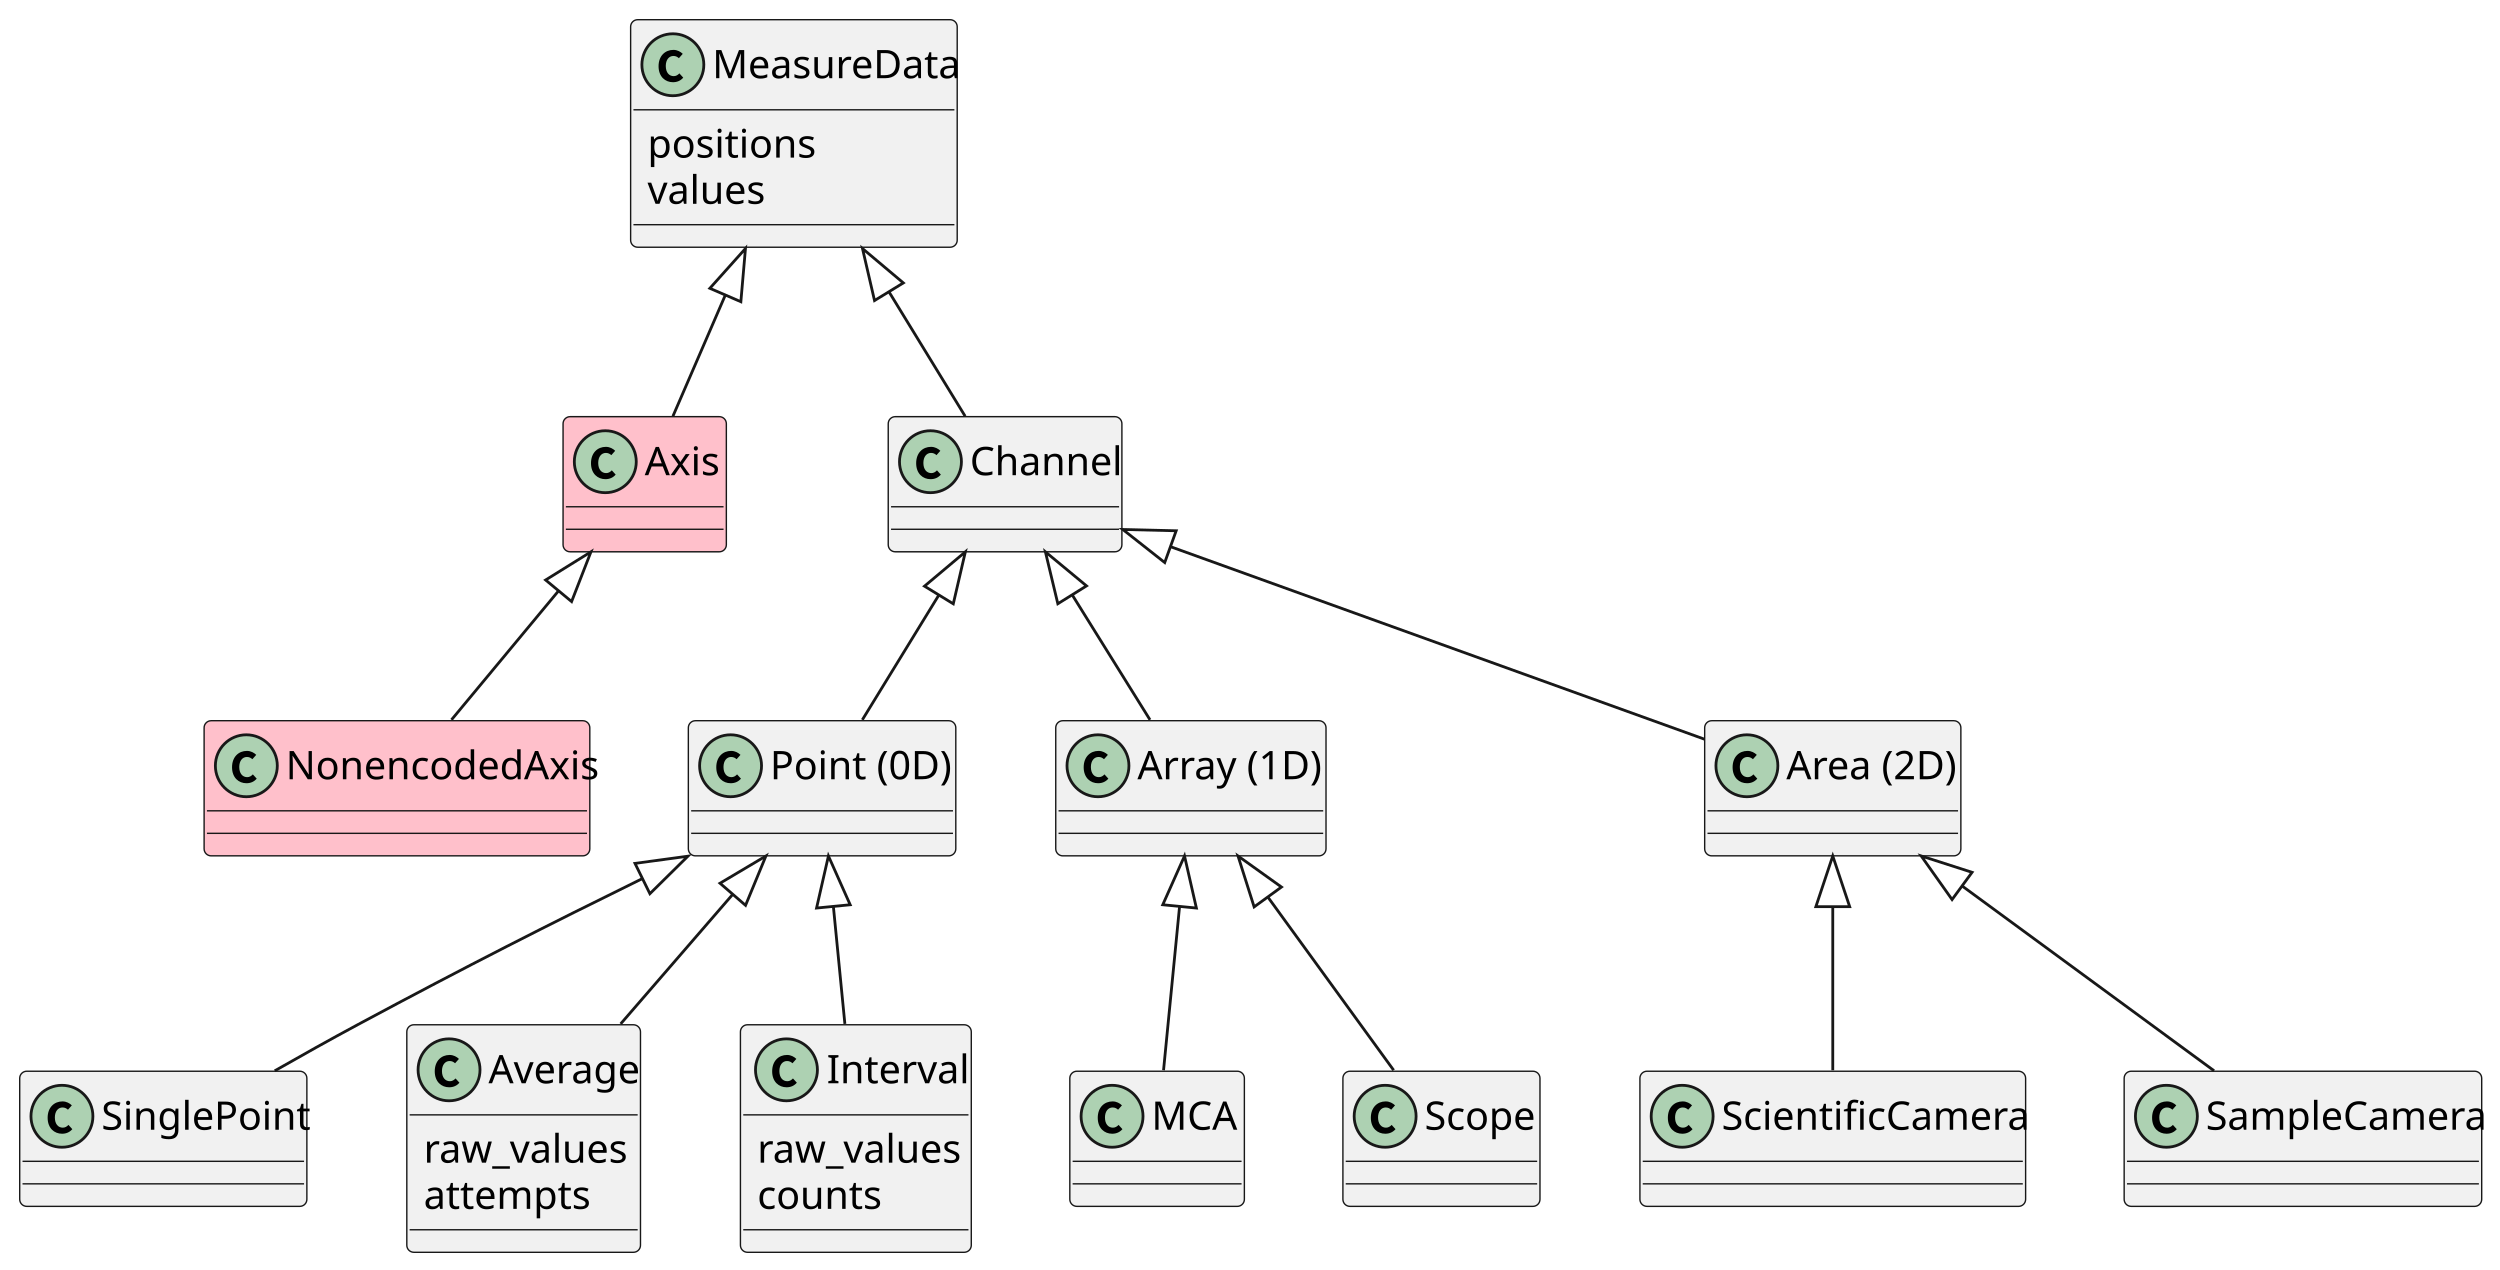
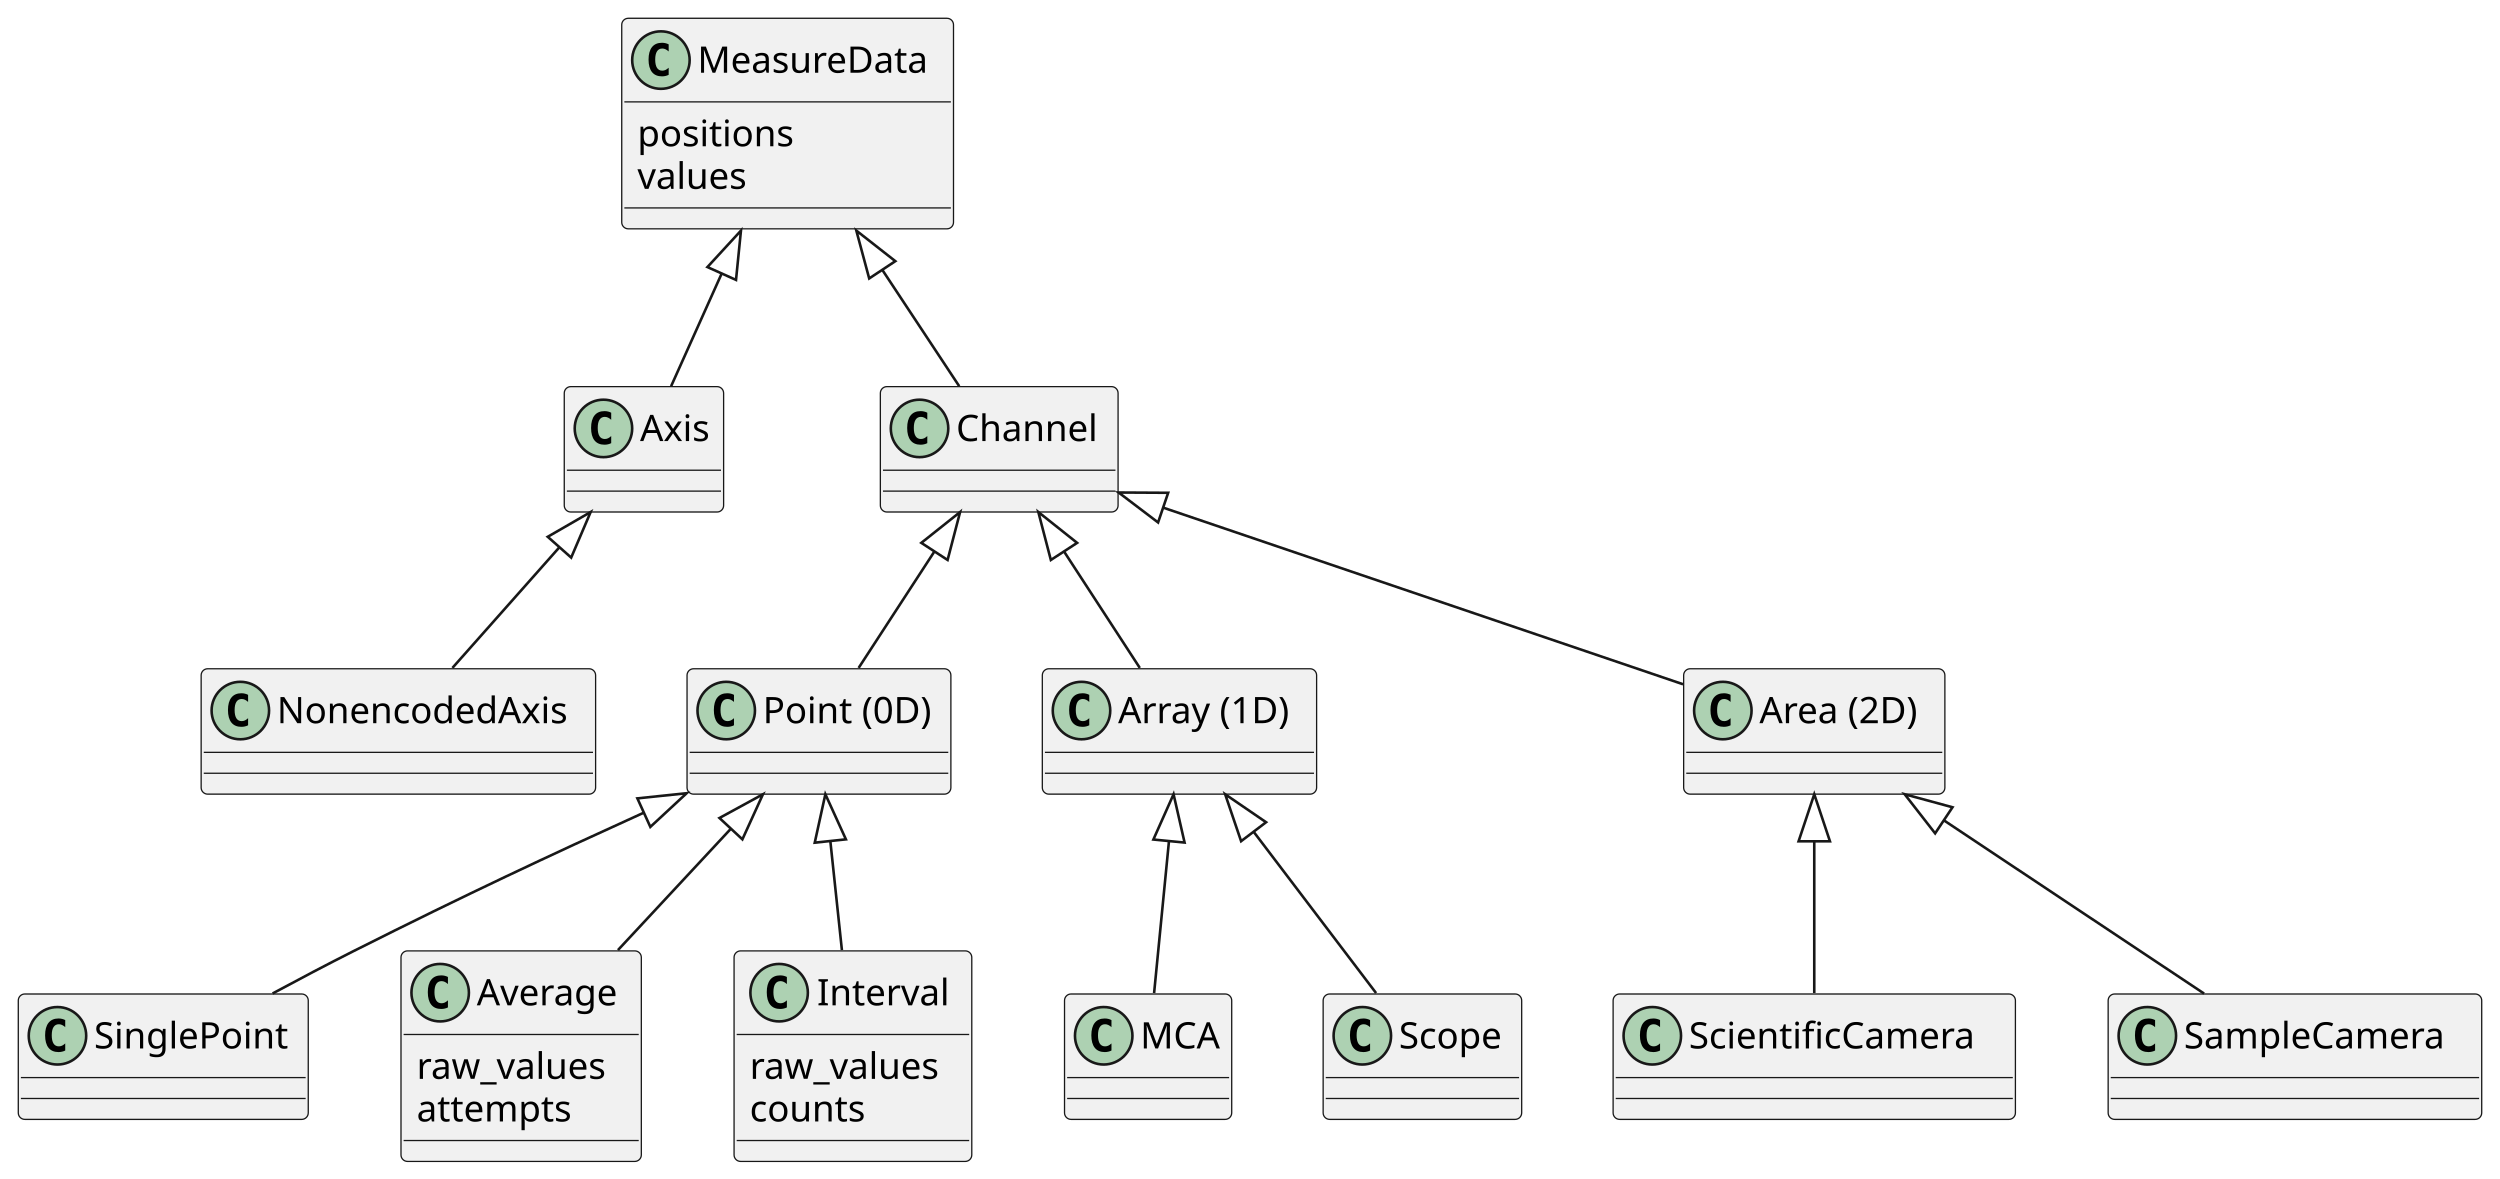
- <svg xmlns="http://www.w3.org/2000/svg" contentStyleType="text/css" height="451px" preserveAspectRatio="none" style="width:888px;height:451px;background:#FFFFFF;" version="1.1" viewBox="0 0 888 451" width="888px" zoomAndPan="magnify">
+ <svg xmlns="http://www.w3.org/2000/svg" contentStyleType="text/css" height="451px" preserveAspectRatio="none" style="width:957px;height:451px;background:#FFFFFF;" version="1.1" viewBox="0 0 957 451" width="957px" zoomAndPan="magnify">
  <defs />
  <g>
    <g id="elem_MeasureData">
-       <rect codeLine="3" fill="#F1F1F1" height="80.812" id="MeasureData" rx="2.5" ry="2.5" style="stroke:#181818;stroke-width:0.5;" width="116" x="224" y="7" />
-       <ellipse cx="239" cy="23" fill="#ADD1B2" rx="11" ry="11" style="stroke:#181818;stroke-width:1.0;" />
-       <path d="M239.047,29.203 C240.547,29.203 241.781,28.641 242.688,27.578 L241.312,26.062 C240.766,26.656 240.109,27.047 239.312,27.047 C237.641,27.047 236.484,25.719 236.484,23.438 C236.484,21.219 237.641,19.875 239.203,19.875 C240.016,19.875 240.609,20.188 241.141,20.672 L242.516,19.125 C241.766,18.391 240.609,17.719 239.203,17.719 C236.25,17.719 233.922,19.859 233.922,23.531 C233.922,27.25 236.297,29.203 239.047,29.203 Z " fill="#000000" />
-       <text fill="#000000" font-family="sans-serif" font-size="14" lengthAdjust="spacing" textLength="84" x="253" y="27.785">MeasureData</text>
-       <line style="stroke:#181818;stroke-width:0.5;" x1="225" x2="339" y1="39" y2="39" />
-       <text fill="#000000" font-family="sans-serif" font-size="14" lengthAdjust="spacing" textLength="57" x="230" y="55.988">positions</text>
-       <text fill="#000000" font-family="sans-serif" font-size="14" lengthAdjust="spacing" textLength="40" x="230" y="72.394">values</text>
-       <line style="stroke:#181818;stroke-width:0.5;" x1="225" x2="339" y1="79.812" y2="79.812" />
+       <rect codeLine="3" fill="#F1F1F1" height="80.594" id="MeasureData" rx="2.5" ry="2.5" style="stroke:#181818;stroke-width:0.5;" width="127" x="238" y="7" />
+       <ellipse cx="253" cy="23" fill="#ADD1B2" rx="11" ry="11" style="stroke:#181818;stroke-width:1.0;" />
+       <path d="M255.969,28.641 Q255.391,28.938 254.75,29.078 Q254.109,29.234 253.406,29.234 Q250.906,29.234 249.578,27.594 Q248.266,25.938 248.266,22.812 Q248.266,19.688 249.578,18.031 Q250.906,16.375 253.406,16.375 Q254.109,16.375 254.75,16.531 Q255.406,16.688 255.969,16.984 L255.969,19.703 Q255.344,19.125 254.75,18.859 Q254.156,18.578 253.531,18.578 Q252.188,18.578 251.5,19.656 Q250.812,20.719 250.812,22.812 Q250.812,24.906 251.5,25.984 Q252.188,27.047 253.531,27.047 Q254.156,27.047 254.75,26.781 Q255.344,26.5 255.969,25.922 L255.969,28.641 Z " fill="#000000" />
+       <text fill="#000000" font-family="sans-serif" font-size="14" lengthAdjust="spacing" textLength="95" x="267" y="27.847">MeasureData</text>
+       <line style="stroke:#181818;stroke-width:0.5;" x1="239" x2="364" y1="39" y2="39" />
+       <text fill="#000000" font-family="sans-serif" font-size="14" lengthAdjust="spacing" textLength="63" x="244" y="55.995">positions</text>
+       <text fill="#000000" font-family="sans-serif" font-size="14" lengthAdjust="spacing" textLength="46" x="244" y="72.292">values</text>
+       <line style="stroke:#181818;stroke-width:0.5;" x1="239" x2="364" y1="79.594" y2="79.594" />
    </g>
    <g id="elem_Axis">
-       <rect codeLine="8" fill="#FFC0CB" height="48" id="Axis" rx="2.5" ry="2.5" style="stroke:#181818;stroke-width:0.5;" width="58" x="200" y="148" />
-       <ellipse cx="215" cy="164" fill="#ADD1B2" rx="11" ry="11" style="stroke:#181818;stroke-width:1.0;" />
-       <path d="M215.047,170.203 C216.547,170.203 217.781,169.641 218.688,168.578 L217.312,167.062 C216.766,167.656 216.109,168.047 215.312,168.047 C213.641,168.047 212.484,166.719 212.484,164.438 C212.484,162.219 213.641,160.875 215.203,160.875 C216.016,160.875 216.609,161.188 217.141,161.672 L218.516,160.125 C217.766,159.391 216.609,158.719 215.203,158.719 C212.25,158.719 209.922,160.859 209.922,164.531 C209.922,168.25 212.297,170.203 215.047,170.203 Z " fill="#000000" />
-       <text fill="#000000" font-family="sans-serif" font-size="14" lengthAdjust="spacing" textLength="26" x="229" y="168.785">Axis</text>
-       <line style="stroke:#181818;stroke-width:0.5;" x1="201" x2="257" y1="180" y2="180" />
-       <line style="stroke:#181818;stroke-width:0.5;" x1="201" x2="257" y1="188" y2="188" />
+       <rect codeLine="8" fill="#F1F1F1" height="48" id="Axis" rx="2.5" ry="2.5" style="stroke:#181818;stroke-width:0.5;" width="61" x="216" y="148" />
+       <ellipse cx="231" cy="164" fill="#ADD1B2" rx="11" ry="11" style="stroke:#181818;stroke-width:1.0;" />
+       <path d="M233.969,169.641 Q233.391,169.938 232.75,170.078 Q232.109,170.234 231.406,170.234 Q228.906,170.234 227.578,168.594 Q226.266,166.938 226.266,163.812 Q226.266,160.688 227.578,159.031 Q228.906,157.375 231.406,157.375 Q232.109,157.375 232.75,157.531 Q233.406,157.688 233.969,157.984 L233.969,160.703 Q233.344,160.125 232.75,159.859 Q232.156,159.578 231.531,159.578 Q230.188,159.578 229.5,160.656 Q228.812,161.719 228.812,163.812 Q228.812,165.906 229.5,166.984 Q230.188,168.047 231.531,168.047 Q232.156,168.047 232.75,167.781 Q233.344,167.5 233.969,166.922 L233.969,169.641 Z " fill="#000000" />
+       <text fill="#000000" font-family="sans-serif" font-size="14" lengthAdjust="spacing" textLength="29" x="245" y="168.847">Axis</text>
+       <line style="stroke:#181818;stroke-width:0.5;" x1="217" x2="276" y1="180" y2="180" />
+       <line style="stroke:#181818;stroke-width:0.5;" x1="217" x2="276" y1="188" y2="188" />
    </g>
    <g id="elem_NonencodedAxis">
-       <rect codeLine="10" fill="#FFC0CB" height="48" id="NonencodedAxis" rx="2.5" ry="2.5" style="stroke:#181818;stroke-width:0.5;" width="137" x="72.5" y="256" />
-       <ellipse cx="87.5" cy="272" fill="#ADD1B2" rx="11" ry="11" style="stroke:#181818;stroke-width:1.0;" />
-       <path d="M87.547,278.203 C89.047,278.203 90.281,277.641 91.188,276.578 L89.812,275.062 C89.266,275.656 88.609,276.047 87.812,276.047 C86.141,276.047 84.984,274.719 84.984,272.438 C84.984,270.219 86.141,268.875 87.703,268.875 C88.516,268.875 89.109,269.188 89.641,269.672 L91.016,268.125 C90.266,267.391 89.109,266.719 87.703,266.719 C84.75,266.719 82.422,268.859 82.422,272.531 C82.422,276.25 84.797,278.203 87.547,278.203 Z " fill="#000000" />
-       <text fill="#000000" font-family="sans-serif" font-size="14" lengthAdjust="spacing" textLength="105" x="101.5" y="276.785">NonencodedAxis</text>
-       <line style="stroke:#181818;stroke-width:0.5;" x1="73.5" x2="208.5" y1="288" y2="288" />
-       <line style="stroke:#181818;stroke-width:0.5;" x1="73.5" x2="208.5" y1="296" y2="296" />
+       <rect codeLine="10" fill="#F1F1F1" height="48" id="NonencodedAxis" rx="2.5" ry="2.5" style="stroke:#181818;stroke-width:0.5;" width="151" x="77" y="256" />
+       <ellipse cx="92" cy="272" fill="#ADD1B2" rx="11" ry="11" style="stroke:#181818;stroke-width:1.0;" />
+       <path d="M94.969,277.641 Q94.391,277.938 93.75,278.078 Q93.109,278.234 92.406,278.234 Q89.906,278.234 88.578,276.594 Q87.266,274.938 87.266,271.812 Q87.266,268.688 88.578,267.031 Q89.906,265.375 92.406,265.375 Q93.109,265.375 93.75,265.531 Q94.406,265.688 94.969,265.984 L94.969,268.703 Q94.344,268.125 93.75,267.859 Q93.156,267.578 92.531,267.578 Q91.188,267.578 90.5,268.656 Q89.812,269.719 89.812,271.812 Q89.812,273.906 90.5,274.984 Q91.188,276.047 92.531,276.047 Q93.156,276.047 93.75,275.781 Q94.344,275.5 94.969,274.922 L94.969,277.641 Z " fill="#000000" />
+       <text fill="#000000" font-family="sans-serif" font-size="14" lengthAdjust="spacing" textLength="119" x="106" y="276.847">NonencodedAxis</text>
+       <line style="stroke:#181818;stroke-width:0.5;" x1="78" x2="227" y1="288" y2="288" />
+       <line style="stroke:#181818;stroke-width:0.5;" x1="78" x2="227" y1="296" y2="296" />
    </g>
    <g id="elem_Channel">
-       <rect codeLine="12" fill="#F1F1F1" height="48" id="Channel" rx="2.5" ry="2.5" style="stroke:#181818;stroke-width:0.5;" width="83" x="315.5" y="148" />
-       <ellipse cx="330.5" cy="164" fill="#ADD1B2" rx="11" ry="11" style="stroke:#181818;stroke-width:1.0;" />
-       <path d="M330.547,170.203 C332.047,170.203 333.281,169.641 334.188,168.578 L332.812,167.062 C332.266,167.656 331.609,168.047 330.812,168.047 C329.141,168.047 327.984,166.719 327.984,164.438 C327.984,162.219 329.141,160.875 330.703,160.875 C331.516,160.875 332.109,161.188 332.641,161.672 L334.016,160.125 C333.266,159.391 332.109,158.719 330.703,158.719 C327.75,158.719 325.422,160.859 325.422,164.531 C325.422,168.25 327.797,170.203 330.547,170.203 Z " fill="#000000" />
-       <text fill="#000000" font-family="sans-serif" font-size="14" lengthAdjust="spacing" textLength="51" x="344.5" y="168.785">Channel</text>
-       <line style="stroke:#181818;stroke-width:0.5;" x1="316.5" x2="397.5" y1="180" y2="180" />
-       <line style="stroke:#181818;stroke-width:0.5;" x1="316.5" x2="397.5" y1="188" y2="188" />
+       <rect codeLine="12" fill="#F1F1F1" height="48" id="Channel" rx="2.5" ry="2.5" style="stroke:#181818;stroke-width:0.5;" width="91" x="337" y="148" />
+       <ellipse cx="352" cy="164" fill="#ADD1B2" rx="11" ry="11" style="stroke:#181818;stroke-width:1.0;" />
+       <path d="M354.969,169.641 Q354.391,169.938 353.75,170.078 Q353.109,170.234 352.406,170.234 Q349.906,170.234 348.578,168.594 Q347.266,166.938 347.266,163.812 Q347.266,160.688 348.578,159.031 Q349.906,157.375 352.406,157.375 Q353.109,157.375 353.75,157.531 Q354.406,157.688 354.969,157.984 L354.969,160.703 Q354.344,160.125 353.75,159.859 Q353.156,159.578 352.531,159.578 Q351.188,159.578 350.5,160.656 Q349.812,161.719 349.812,163.812 Q349.812,165.906 350.5,166.984 Q351.188,168.047 352.531,168.047 Q353.156,168.047 353.75,167.781 Q354.344,167.5 354.969,166.922 L354.969,169.641 Z " fill="#000000" />
+       <text fill="#000000" font-family="sans-serif" font-size="14" lengthAdjust="spacing" textLength="59" x="366" y="168.847">Channel</text>
+       <line style="stroke:#181818;stroke-width:0.5;" x1="338" x2="427" y1="180" y2="180" />
+       <line style="stroke:#181818;stroke-width:0.5;" x1="338" x2="427" y1="188" y2="188" />
    </g>
    <g id="elem_Point (0D)">
-       <rect codeLine="14" fill="#F1F1F1" height="48" id="Point (0D)" rx="2.5" ry="2.5" style="stroke:#181818;stroke-width:0.5;" width="95" x="244.5" y="256" />
-       <ellipse cx="259.5" cy="272" fill="#ADD1B2" rx="11" ry="11" style="stroke:#181818;stroke-width:1.0;" />
-       <path d="M259.547,278.203 C261.047,278.203 262.281,277.641 263.188,276.578 L261.812,275.062 C261.266,275.656 260.609,276.047 259.812,276.047 C258.141,276.047 256.984,274.719 256.984,272.438 C256.984,270.219 258.141,268.875 259.703,268.875 C260.516,268.875 261.109,269.188 261.641,269.672 L263.016,268.125 C262.266,267.391 261.109,266.719 259.703,266.719 C256.75,266.719 254.422,268.859 254.422,272.531 C254.422,276.25 256.797,278.203 259.547,278.203 Z " fill="#000000" />
-       <text fill="#000000" font-family="sans-serif" font-size="14" lengthAdjust="spacing" textLength="63" x="273.5" y="276.785">Point (0D)</text>
-       <line style="stroke:#181818;stroke-width:0.5;" x1="245.5" x2="338.5" y1="288" y2="288" />
-       <line style="stroke:#181818;stroke-width:0.5;" x1="245.5" x2="338.5" y1="296" y2="296" />
+       <rect codeLine="14" fill="#F1F1F1" height="48" id="Point (0D)" rx="2.5" ry="2.5" style="stroke:#181818;stroke-width:0.5;" width="101" x="263" y="256" />
+       <ellipse cx="278" cy="272" fill="#ADD1B2" rx="11" ry="11" style="stroke:#181818;stroke-width:1.0;" />
+       <path d="M280.969,277.641 Q280.391,277.938 279.75,278.078 Q279.109,278.234 278.406,278.234 Q275.906,278.234 274.578,276.594 Q273.266,274.938 273.266,271.812 Q273.266,268.688 274.578,267.031 Q275.906,265.375 278.406,265.375 Q279.109,265.375 279.75,265.531 Q280.406,265.688 280.969,265.984 L280.969,268.703 Q280.344,268.125 279.75,267.859 Q279.156,267.578 278.531,267.578 Q277.188,267.578 276.5,268.656 Q275.812,269.719 275.812,271.812 Q275.812,273.906 276.5,274.984 Q277.188,276.047 278.531,276.047 Q279.156,276.047 279.75,275.781 Q280.344,275.5 280.969,274.922 L280.969,277.641 Z " fill="#000000" />
+       <text fill="#000000" font-family="sans-serif" font-size="14" lengthAdjust="spacing" textLength="69" x="292" y="276.847">Point (0D)</text>
+       <line style="stroke:#181818;stroke-width:0.5;" x1="264" x2="363" y1="288" y2="288" />
+       <line style="stroke:#181818;stroke-width:0.5;" x1="264" x2="363" y1="296" y2="296" />
    </g>
    <g id="elem_SinglePoint">
-       <rect codeLine="16" fill="#F1F1F1" height="48" id="SinglePoint" rx="2.5" ry="2.5" style="stroke:#181818;stroke-width:0.5;" width="102" x="7" y="380.5" />
+       <rect codeLine="16" fill="#F1F1F1" height="48" id="SinglePoint" rx="2.5" ry="2.5" style="stroke:#181818;stroke-width:0.5;" width="111" x="7" y="380.5" />
      <ellipse cx="22" cy="396.5" fill="#ADD1B2" rx="11" ry="11" style="stroke:#181818;stroke-width:1.0;" />
-       <path d="M22.047,402.703 C23.547,402.703 24.781,402.141 25.688,401.078 L24.312,399.562 C23.766,400.156 23.109,400.547 22.312,400.547 C20.641,400.547 19.484,399.219 19.484,396.938 C19.484,394.719 20.641,393.375 22.203,393.375 C23.016,393.375 23.609,393.688 24.141,394.172 L25.516,392.625 C24.766,391.891 23.609,391.219 22.203,391.219 C19.25,391.219 16.922,393.359 16.922,397.031 C16.922,400.75 19.297,402.703 22.047,402.703 Z " fill="#000000" />
-       <text fill="#000000" font-family="sans-serif" font-size="14" lengthAdjust="spacing" textLength="70" x="36" y="401.285">SinglePoint</text>
-       <line style="stroke:#181818;stroke-width:0.5;" x1="8" x2="108" y1="412.5" y2="412.5" />
-       <line style="stroke:#181818;stroke-width:0.5;" x1="8" x2="108" y1="420.5" y2="420.5" />
+       <path d="M24.969,402.141 Q24.391,402.438 23.75,402.578 Q23.109,402.734 22.406,402.734 Q19.906,402.734 18.578,401.094 Q17.266,399.438 17.266,396.312 Q17.266,393.188 18.578,391.531 Q19.906,389.875 22.406,389.875 Q23.109,389.875 23.75,390.031 Q24.406,390.188 24.969,390.484 L24.969,393.203 Q24.344,392.625 23.75,392.359 Q23.156,392.078 22.531,392.078 Q21.188,392.078 20.5,393.156 Q19.812,394.219 19.812,396.312 Q19.812,398.406 20.5,399.484 Q21.188,400.547 22.531,400.547 Q23.156,400.547 23.75,400.281 Q24.344,400 24.969,399.422 L24.969,402.141 Z " fill="#000000" />
+       <text fill="#000000" font-family="sans-serif" font-size="14" lengthAdjust="spacing" textLength="79" x="36" y="401.347">SinglePoint</text>
+       <line style="stroke:#181818;stroke-width:0.5;" x1="8" x2="117" y1="412.5" y2="412.5" />
+       <line style="stroke:#181818;stroke-width:0.5;" x1="8" x2="117" y1="420.5" y2="420.5" />
    </g>
    <g id="elem_Average">
-       <rect codeLine="18" fill="#F1F1F1" height="80.812" id="Average" rx="2.5" ry="2.5" style="stroke:#181818;stroke-width:0.5;" width="83" x="144.5" y="364" />
-       <ellipse cx="159.5" cy="380" fill="#ADD1B2" rx="11" ry="11" style="stroke:#181818;stroke-width:1.0;" />
-       <path d="M159.547,386.203 C161.047,386.203 162.281,385.641 163.188,384.578 L161.812,383.062 C161.266,383.656 160.609,384.047 159.812,384.047 C158.141,384.047 156.984,382.719 156.984,380.438 C156.984,378.219 158.141,376.875 159.703,376.875 C160.516,376.875 161.109,377.188 161.641,377.672 L163.016,376.125 C162.266,375.391 161.109,374.719 159.703,374.719 C156.75,374.719 154.422,376.859 154.422,380.531 C154.422,384.25 156.797,386.203 159.547,386.203 Z " fill="#000000" />
-       <text fill="#000000" font-family="sans-serif" font-size="14" lengthAdjust="spacing" textLength="51" x="173.5" y="384.785">Average</text>
-       <line style="stroke:#181818;stroke-width:0.5;" x1="145.5" x2="226.5" y1="396" y2="396" />
-       <text fill="#000000" font-family="sans-serif" font-size="14" lengthAdjust="spacing" textLength="70" x="150.5" y="412.988">raw_values</text>
-       <text fill="#000000" font-family="sans-serif" font-size="14" lengthAdjust="spacing" textLength="57" x="150.5" y="429.394">attempts</text>
-       <line style="stroke:#181818;stroke-width:0.5;" x1="145.5" x2="226.5" y1="436.812" y2="436.812" />
+       <rect codeLine="18" fill="#F1F1F1" height="80.594" id="Average" rx="2.5" ry="2.5" style="stroke:#181818;stroke-width:0.5;" width="92" x="153.5" y="364" />
+       <ellipse cx="168.5" cy="380" fill="#ADD1B2" rx="11" ry="11" style="stroke:#181818;stroke-width:1.0;" />
+       <path d="M171.469,385.641 Q170.891,385.938 170.25,386.078 Q169.609,386.234 168.906,386.234 Q166.406,386.234 165.078,384.594 Q163.766,382.938 163.766,379.812 Q163.766,376.688 165.078,375.031 Q166.406,373.375 168.906,373.375 Q169.609,373.375 170.25,373.531 Q170.906,373.688 171.469,373.984 L171.469,376.703 Q170.844,376.125 170.25,375.859 Q169.656,375.578 169.031,375.578 Q167.688,375.578 167,376.656 Q166.312,377.719 166.312,379.812 Q166.312,381.906 167,382.984 Q167.688,384.047 169.031,384.047 Q169.656,384.047 170.25,383.781 Q170.844,383.5 171.469,382.922 L171.469,385.641 Z " fill="#000000" />
+       <text fill="#000000" font-family="sans-serif" font-size="14" lengthAdjust="spacing" textLength="60" x="182.5" y="384.847">Average</text>
+       <line style="stroke:#181818;stroke-width:0.5;" x1="154.5" x2="244.5" y1="396" y2="396" />
+       <text fill="#000000" font-family="sans-serif" font-size="14" lengthAdjust="spacing" textLength="79" x="159.5" y="412.995">raw_values</text>
+       <text fill="#000000" font-family="sans-serif" font-size="14" lengthAdjust="spacing" textLength="63" x="159.5" y="429.292">attempts</text>
+       <line style="stroke:#181818;stroke-width:0.5;" x1="154.5" x2="244.5" y1="436.594" y2="436.594" />
    </g>
    <g id="elem_Interval">
-       <rect codeLine="23" fill="#F1F1F1" height="80.812" id="Interval" rx="2.5" ry="2.5" style="stroke:#181818;stroke-width:0.5;" width="82" x="263" y="364" />
-       <ellipse cx="279.35" cy="380" fill="#ADD1B2" rx="11" ry="11" style="stroke:#181818;stroke-width:1.0;" />
-       <path d="M279.397,386.203 C280.897,386.203 282.131,385.641 283.038,384.578 L281.663,383.062 C281.116,383.656 280.459,384.047 279.663,384.047 C277.991,384.047 276.834,382.719 276.834,380.438 C276.834,378.219 277.991,376.875 279.553,376.875 C280.366,376.875 280.959,377.188 281.491,377.672 L282.866,376.125 C282.116,375.391 280.959,374.719 279.553,374.719 C276.6,374.719 274.272,376.859 274.272,380.531 C274.272,384.25 276.647,386.203 279.397,386.203 Z " fill="#000000" />
-       <text fill="#000000" font-family="sans-serif" font-size="14" lengthAdjust="spacing" textLength="47" x="293.65" y="384.785">Interval</text>
-       <line style="stroke:#181818;stroke-width:0.5;" x1="264" x2="344" y1="396" y2="396" />
-       <text fill="#000000" font-family="sans-serif" font-size="14" lengthAdjust="spacing" textLength="70" x="269" y="412.988">raw_values</text>
-       <text fill="#000000" font-family="sans-serif" font-size="14" lengthAdjust="spacing" textLength="43" x="269" y="429.394">counts</text>
-       <line style="stroke:#181818;stroke-width:0.5;" x1="264" x2="344" y1="436.812" y2="436.812" />
+       <rect codeLine="23" fill="#F1F1F1" height="80.594" id="Interval" rx="2.5" ry="2.5" style="stroke:#181818;stroke-width:0.5;" width="91" x="281" y="364" />
+       <ellipse cx="298.25" cy="380" fill="#ADD1B2" rx="11" ry="11" style="stroke:#181818;stroke-width:1.0;" />
+       <path d="M301.219,385.641 Q300.641,385.938 300,386.078 Q299.359,386.234 298.656,386.234 Q296.156,386.234 294.828,384.594 Q293.516,382.938 293.516,379.812 Q293.516,376.688 294.828,375.031 Q296.156,373.375 298.656,373.375 Q299.359,373.375 300,373.531 Q300.656,373.688 301.219,373.984 L301.219,376.703 Q300.594,376.125 300,375.859 Q299.406,375.578 298.781,375.578 Q297.438,375.578 296.75,376.656 Q296.062,377.719 296.062,379.812 Q296.062,381.906 296.75,382.984 Q297.438,384.047 298.781,384.047 Q299.406,384.047 300,383.781 Q300.594,383.5 301.219,382.922 L301.219,385.641 Z " fill="#000000" />
+       <text fill="#000000" font-family="sans-serif" font-size="14" lengthAdjust="spacing" textLength="54" x="312.75" y="384.847">Interval</text>
+       <line style="stroke:#181818;stroke-width:0.5;" x1="282" x2="371" y1="396" y2="396" />
+       <text fill="#000000" font-family="sans-serif" font-size="14" lengthAdjust="spacing" textLength="79" x="287" y="412.995">raw_values</text>
+       <text fill="#000000" font-family="sans-serif" font-size="14" lengthAdjust="spacing" textLength="47" x="287" y="429.292">counts</text>
+       <line style="stroke:#181818;stroke-width:0.5;" x1="282" x2="371" y1="436.594" y2="436.594" />
    </g>
    <g id="elem_Array (1D)">
-       <rect codeLine="28" fill="#F1F1F1" height="48" id="Array (1D)" rx="2.5" ry="2.5" style="stroke:#181818;stroke-width:0.5;" width="96" x="375" y="256" />
-       <ellipse cx="390" cy="272" fill="#ADD1B2" rx="11" ry="11" style="stroke:#181818;stroke-width:1.0;" />
-       <path d="M390.047,278.203 C391.547,278.203 392.781,277.641 393.688,276.578 L392.312,275.062 C391.766,275.656 391.109,276.047 390.312,276.047 C388.641,276.047 387.484,274.719 387.484,272.438 C387.484,270.219 388.641,268.875 390.203,268.875 C391.016,268.875 391.609,269.188 392.141,269.672 L393.516,268.125 C392.766,267.391 391.609,266.719 390.203,266.719 C387.25,266.719 384.922,268.859 384.922,272.531 C384.922,276.25 387.297,278.203 390.047,278.203 Z " fill="#000000" />
-       <text fill="#000000" font-family="sans-serif" font-size="14" lengthAdjust="spacing" textLength="64" x="404" y="276.785">Array (1D)</text>
-       <line style="stroke:#181818;stroke-width:0.5;" x1="376" x2="470" y1="288" y2="288" />
-       <line style="stroke:#181818;stroke-width:0.5;" x1="376" x2="470" y1="296" y2="296" />
+       <rect codeLine="28" fill="#F1F1F1" height="48" id="Array (1D)" rx="2.5" ry="2.5" style="stroke:#181818;stroke-width:0.5;" width="105" x="399" y="256" />
+       <ellipse cx="414" cy="272" fill="#ADD1B2" rx="11" ry="11" style="stroke:#181818;stroke-width:1.0;" />
+       <path d="M416.969,277.641 Q416.391,277.938 415.75,278.078 Q415.109,278.234 414.406,278.234 Q411.906,278.234 410.578,276.594 Q409.266,274.938 409.266,271.812 Q409.266,268.688 410.578,267.031 Q411.906,265.375 414.406,265.375 Q415.109,265.375 415.75,265.531 Q416.406,265.688 416.969,265.984 L416.969,268.703 Q416.344,268.125 415.75,267.859 Q415.156,267.578 414.531,267.578 Q413.188,267.578 412.5,268.656 Q411.812,269.719 411.812,271.812 Q411.812,273.906 412.5,274.984 Q413.188,276.047 414.531,276.047 Q415.156,276.047 415.75,275.781 Q416.344,275.5 416.969,274.922 L416.969,277.641 Z " fill="#000000" />
+       <text fill="#000000" font-family="sans-serif" font-size="14" lengthAdjust="spacing" textLength="73" x="428" y="276.847">Array (1D)</text>
+       <line style="stroke:#181818;stroke-width:0.5;" x1="400" x2="503" y1="288" y2="288" />
+       <line style="stroke:#181818;stroke-width:0.5;" x1="400" x2="503" y1="296" y2="296" />
    </g>
    <g id="elem_MCA">
-       <rect codeLine="30" fill="#F1F1F1" height="48" id="MCA" rx="2.5" ry="2.5" style="stroke:#181818;stroke-width:0.5;" width="62" x="380" y="380.5" />
-       <ellipse cx="395" cy="396.5" fill="#ADD1B2" rx="11" ry="11" style="stroke:#181818;stroke-width:1.0;" />
-       <path d="M395.047,402.703 C396.547,402.703 397.781,402.141 398.688,401.078 L397.312,399.562 C396.766,400.156 396.109,400.547 395.312,400.547 C393.641,400.547 392.484,399.219 392.484,396.938 C392.484,394.719 393.641,393.375 395.203,393.375 C396.016,393.375 396.609,393.688 397.141,394.172 L398.516,392.625 C397.766,391.891 396.609,391.219 395.203,391.219 C392.25,391.219 389.922,393.359 389.922,397.031 C389.922,400.75 392.297,402.703 395.047,402.703 Z " fill="#000000" />
-       <text fill="#000000" font-family="sans-serif" font-size="14" lengthAdjust="spacing" textLength="30" x="409" y="401.285">MCA</text>
-       <line style="stroke:#181818;stroke-width:0.5;" x1="381" x2="441" y1="412.5" y2="412.5" />
-       <line style="stroke:#181818;stroke-width:0.5;" x1="381" x2="441" y1="420.5" y2="420.5" />
+       <rect codeLine="30" fill="#F1F1F1" height="48" id="MCA" rx="2.5" ry="2.5" style="stroke:#181818;stroke-width:0.5;" width="64" x="407.5" y="380.5" />
+       <ellipse cx="422.5" cy="396.5" fill="#ADD1B2" rx="11" ry="11" style="stroke:#181818;stroke-width:1.0;" />
+       <path d="M425.469,402.141 Q424.891,402.438 424.25,402.578 Q423.609,402.734 422.906,402.734 Q420.406,402.734 419.078,401.094 Q417.766,399.438 417.766,396.312 Q417.766,393.188 419.078,391.531 Q420.406,389.875 422.906,389.875 Q423.609,389.875 424.25,390.031 Q424.906,390.188 425.469,390.484 L425.469,393.203 Q424.844,392.625 424.25,392.359 Q423.656,392.078 423.031,392.078 Q421.688,392.078 421,393.156 Q420.312,394.219 420.312,396.312 Q420.312,398.406 421,399.484 Q421.688,400.547 423.031,400.547 Q423.656,400.547 424.25,400.281 Q424.844,400 425.469,399.422 L425.469,402.141 Z " fill="#000000" />
+       <text fill="#000000" font-family="sans-serif" font-size="14" lengthAdjust="spacing" textLength="32" x="436.5" y="401.347">MCA</text>
+       <line style="stroke:#181818;stroke-width:0.5;" x1="408.5" x2="470.5" y1="412.5" y2="412.5" />
+       <line style="stroke:#181818;stroke-width:0.5;" x1="408.5" x2="470.5" y1="420.5" y2="420.5" />
    </g>
    <g id="elem_Scope">
-       <rect codeLine="32" fill="#F1F1F1" height="48" id="Scope" rx="2.5" ry="2.5" style="stroke:#181818;stroke-width:0.5;" width="70" x="477" y="380.5" />
-       <ellipse cx="492" cy="396.5" fill="#ADD1B2" rx="11" ry="11" style="stroke:#181818;stroke-width:1.0;" />
-       <path d="M492.047,402.703 C493.547,402.703 494.781,402.141 495.688,401.078 L494.312,399.562 C493.766,400.156 493.109,400.547 492.312,400.547 C490.641,400.547 489.484,399.219 489.484,396.938 C489.484,394.719 490.641,393.375 492.203,393.375 C493.016,393.375 493.609,393.688 494.141,394.172 L495.516,392.625 C494.766,391.891 493.609,391.219 492.203,391.219 C489.25,391.219 486.922,393.359 486.922,397.031 C486.922,400.75 489.297,402.703 492.047,402.703 Z " fill="#000000" />
-       <text fill="#000000" font-family="sans-serif" font-size="14" lengthAdjust="spacing" textLength="38" x="506" y="401.285">Scope</text>
-       <line style="stroke:#181818;stroke-width:0.5;" x1="478" x2="546" y1="412.5" y2="412.5" />
-       <line style="stroke:#181818;stroke-width:0.5;" x1="478" x2="546" y1="420.5" y2="420.5" />
+       <rect codeLine="32" fill="#F1F1F1" height="48" id="Scope" rx="2.5" ry="2.5" style="stroke:#181818;stroke-width:0.5;" width="76" x="506.5" y="380.5" />
+       <ellipse cx="521.5" cy="396.5" fill="#ADD1B2" rx="11" ry="11" style="stroke:#181818;stroke-width:1.0;" />
+       <path d="M524.469,402.141 Q523.891,402.438 523.25,402.578 Q522.609,402.734 521.906,402.734 Q519.406,402.734 518.078,401.094 Q516.766,399.438 516.766,396.312 Q516.766,393.188 518.078,391.531 Q519.406,389.875 521.906,389.875 Q522.609,389.875 523.25,390.031 Q523.906,390.188 524.469,390.484 L524.469,393.203 Q523.844,392.625 523.25,392.359 Q522.656,392.078 522.031,392.078 Q520.688,392.078 520,393.156 Q519.312,394.219 519.312,396.312 Q519.312,398.406 520,399.484 Q520.688,400.547 522.031,400.547 Q522.656,400.547 523.25,400.281 Q523.844,400 524.469,399.422 L524.469,402.141 Z " fill="#000000" />
+       <text fill="#000000" font-family="sans-serif" font-size="14" lengthAdjust="spacing" textLength="44" x="535.5" y="401.347">Scope</text>
+       <line style="stroke:#181818;stroke-width:0.5;" x1="507.5" x2="581.5" y1="412.5" y2="412.5" />
+       <line style="stroke:#181818;stroke-width:0.5;" x1="507.5" x2="581.5" y1="420.5" y2="420.5" />
    </g>
    <g id="elem_Area (2D)">
-       <rect codeLine="34" fill="#F1F1F1" height="48" id="Area (2D)" rx="2.5" ry="2.5" style="stroke:#181818;stroke-width:0.5;" width="91" x="605.5" y="256" />
-       <ellipse cx="620.5" cy="272" fill="#ADD1B2" rx="11" ry="11" style="stroke:#181818;stroke-width:1.0;" />
-       <path d="M620.547,278.203 C622.047,278.203 623.281,277.641 624.188,276.578 L622.812,275.062 C622.266,275.656 621.609,276.047 620.812,276.047 C619.141,276.047 617.984,274.719 617.984,272.438 C617.984,270.219 619.141,268.875 620.703,268.875 C621.516,268.875 622.109,269.188 622.641,269.672 L624.016,268.125 C623.266,267.391 622.109,266.719 620.703,266.719 C617.75,266.719 615.422,268.859 615.422,272.531 C615.422,276.25 617.797,278.203 620.547,278.203 Z " fill="#000000" />
-       <text fill="#000000" font-family="sans-serif" font-size="14" lengthAdjust="spacing" textLength="59" x="634.5" y="276.785">Area (2D)</text>
-       <line style="stroke:#181818;stroke-width:0.5;" x1="606.5" x2="695.5" y1="288" y2="288" />
-       <line style="stroke:#181818;stroke-width:0.5;" x1="606.5" x2="695.5" y1="296" y2="296" />
+       <rect codeLine="34" fill="#F1F1F1" height="48" id="Area (2D)" rx="2.5" ry="2.5" style="stroke:#181818;stroke-width:0.5;" width="100" x="644.5" y="256" />
+       <ellipse cx="659.5" cy="272" fill="#ADD1B2" rx="11" ry="11" style="stroke:#181818;stroke-width:1.0;" />
+       <path d="M662.469,277.641 Q661.891,277.938 661.25,278.078 Q660.609,278.234 659.906,278.234 Q657.406,278.234 656.078,276.594 Q654.766,274.938 654.766,271.812 Q654.766,268.688 656.078,267.031 Q657.406,265.375 659.906,265.375 Q660.609,265.375 661.25,265.531 Q661.906,265.688 662.469,265.984 L662.469,268.703 Q661.844,268.125 661.25,267.859 Q660.656,267.578 660.031,267.578 Q658.688,267.578 658,268.656 Q657.312,269.719 657.312,271.812 Q657.312,273.906 658,274.984 Q658.688,276.047 660.031,276.047 Q660.656,276.047 661.25,275.781 Q661.844,275.5 662.469,274.922 L662.469,277.641 Z " fill="#000000" />
+       <text fill="#000000" font-family="sans-serif" font-size="14" lengthAdjust="spacing" textLength="68" x="673.5" y="276.847">Area (2D)</text>
+       <line style="stroke:#181818;stroke-width:0.5;" x1="645.5" x2="743.5" y1="288" y2="288" />
+       <line style="stroke:#181818;stroke-width:0.5;" x1="645.5" x2="743.5" y1="296" y2="296" />
    </g>
    <g id="elem_ScientificCamera">
-       <rect codeLine="36" fill="#F1F1F1" height="48" id="ScientificCamera" rx="2.5" ry="2.5" style="stroke:#181818;stroke-width:0.5;" width="137" x="582.5" y="380.5" />
-       <ellipse cx="597.5" cy="396.5" fill="#ADD1B2" rx="11" ry="11" style="stroke:#181818;stroke-width:1.0;" />
-       <path d="M597.547,402.703 C599.047,402.703 600.281,402.141 601.188,401.078 L599.812,399.562 C599.266,400.156 598.609,400.547 597.812,400.547 C596.141,400.547 594.984,399.219 594.984,396.938 C594.984,394.719 596.141,393.375 597.703,393.375 C598.516,393.375 599.109,393.688 599.641,394.172 L601.016,392.625 C600.266,391.891 599.109,391.219 597.703,391.219 C594.75,391.219 592.422,393.359 592.422,397.031 C592.422,400.75 594.797,402.703 597.547,402.703 Z " fill="#000000" />
-       <text fill="#000000" font-family="sans-serif" font-size="14" lengthAdjust="spacing" textLength="105" x="611.5" y="401.285">ScientificCamera</text>
-       <line style="stroke:#181818;stroke-width:0.5;" x1="583.5" x2="718.5" y1="412.5" y2="412.5" />
-       <line style="stroke:#181818;stroke-width:0.5;" x1="583.5" x2="718.5" y1="420.5" y2="420.5" />
+       <rect codeLine="36" fill="#F1F1F1" height="48" id="ScientificCamera" rx="2.5" ry="2.5" style="stroke:#181818;stroke-width:0.5;" width="154" x="617.5" y="380.5" />
+       <ellipse cx="632.5" cy="396.5" fill="#ADD1B2" rx="11" ry="11" style="stroke:#181818;stroke-width:1.0;" />
+       <path d="M635.469,402.141 Q634.891,402.438 634.25,402.578 Q633.609,402.734 632.906,402.734 Q630.406,402.734 629.078,401.094 Q627.766,399.438 627.766,396.312 Q627.766,393.188 629.078,391.531 Q630.406,389.875 632.906,389.875 Q633.609,389.875 634.25,390.031 Q634.906,390.188 635.469,390.484 L635.469,393.203 Q634.844,392.625 634.25,392.359 Q633.656,392.078 633.031,392.078 Q631.688,392.078 631,393.156 Q630.312,394.219 630.312,396.312 Q630.312,398.406 631,399.484 Q631.688,400.547 633.031,400.547 Q633.656,400.547 634.25,400.281 Q634.844,400 635.469,399.422 L635.469,402.141 Z " fill="#000000" />
+       <text fill="#000000" font-family="sans-serif" font-size="14" lengthAdjust="spacing" textLength="122" x="646.5" y="401.347">ScientificCamera</text>
+       <line style="stroke:#181818;stroke-width:0.5;" x1="618.5" x2="770.5" y1="412.5" y2="412.5" />
+       <line style="stroke:#181818;stroke-width:0.5;" x1="618.5" x2="770.5" y1="420.5" y2="420.5" />
    </g>
    <g id="elem_SampleCamera">
-       <rect codeLine="38" fill="#F1F1F1" height="48" id="SampleCamera" rx="2.5" ry="2.5" style="stroke:#181818;stroke-width:0.5;" width="127" x="754.5" y="380.5" />
-       <ellipse cx="769.5" cy="396.5" fill="#ADD1B2" rx="11" ry="11" style="stroke:#181818;stroke-width:1.0;" />
-       <path d="M769.547,402.703 C771.047,402.703 772.281,402.141 773.188,401.078 L771.812,399.562 C771.266,400.156 770.609,400.547 769.812,400.547 C768.141,400.547 766.984,399.219 766.984,396.938 C766.984,394.719 768.141,393.375 769.703,393.375 C770.516,393.375 771.109,393.688 771.641,394.172 L773.016,392.625 C772.266,391.891 771.109,391.219 769.703,391.219 C766.75,391.219 764.422,393.359 764.422,397.031 C764.422,400.75 766.797,402.703 769.547,402.703 Z " fill="#000000" />
-       <text fill="#000000" font-family="sans-serif" font-size="14" lengthAdjust="spacing" textLength="95" x="783.5" y="401.285">SampleCamera</text>
-       <line style="stroke:#181818;stroke-width:0.5;" x1="755.5" x2="880.5" y1="412.5" y2="412.5" />
-       <line style="stroke:#181818;stroke-width:0.5;" x1="755.5" x2="880.5" y1="420.5" y2="420.5" />
+       <rect codeLine="38" fill="#F1F1F1" height="48" id="SampleCamera" rx="2.5" ry="2.5" style="stroke:#181818;stroke-width:0.5;" width="143" x="807" y="380.5" />
+       <ellipse cx="822" cy="396.5" fill="#ADD1B2" rx="11" ry="11" style="stroke:#181818;stroke-width:1.0;" />
+       <path d="M824.969,402.141 Q824.391,402.438 823.75,402.578 Q823.109,402.734 822.406,402.734 Q819.906,402.734 818.578,401.094 Q817.266,399.438 817.266,396.312 Q817.266,393.188 818.578,391.531 Q819.906,389.875 822.406,389.875 Q823.109,389.875 823.75,390.031 Q824.406,390.188 824.969,390.484 L824.969,393.203 Q824.344,392.625 823.75,392.359 Q823.156,392.078 822.531,392.078 Q821.188,392.078 820.5,393.156 Q819.812,394.219 819.812,396.312 Q819.812,398.406 820.5,399.484 Q821.188,400.547 822.531,400.547 Q823.156,400.547 823.75,400.281 Q824.344,400 824.969,399.422 L824.969,402.141 Z " fill="#000000" />
+       <text fill="#000000" font-family="sans-serif" font-size="14" lengthAdjust="spacing" textLength="111" x="836" y="401.347">SampleCamera</text>
+       <line style="stroke:#181818;stroke-width:0.5;" x1="808" x2="949" y1="412.5" y2="412.5" />
+       <line style="stroke:#181818;stroke-width:0.5;" x1="808" x2="949" y1="420.5" y2="420.5" />
    </g>
    <g id="link_MeasureData_Axis">
-       <path d="M257.645,104.791 C249.125,124.491 246.28,131.07 239.02,147.84 " fill="none" id="MeasureData-backto-Axis" style="stroke:#181818;stroke-width:1.0;" />
-       <polygon fill="none" points="264.79,88.27,252.138,102.409,263.152,107.173,264.79,88.27" style="stroke:#181818;stroke-width:1.0;" />
+       <path d="M276.271,104.692 C267.431,124.392 264.43,131.07 256.9,147.84 " fill="none" id="MeasureData-backto-Axis" style="stroke:#181818;stroke-width:1.0;" />
+       <polygon fill="none" points="283.64,88.27,270.797,102.236,281.745,107.149,283.64,88.27" style="stroke:#181818;stroke-width:1.0;" />
    </g>
    <g id="link_Axis_NonencodedAxis">
-       <path d="M198.413,209.85 C183.753,227.51 175.09,237.94 160.36,255.68 " fill="none" id="Axis-backto-NonencodedAxis" style="stroke:#181818;stroke-width:1.0;" />
-       <polygon fill="none" points="209.91,196,193.796,206.018,203.03,213.682,209.91,196" style="stroke:#181818;stroke-width:1.0;" />
+       <path d="M214.158,209.468 C198.498,227.128 188.91,237.94 173.18,255.68 " fill="none" id="Axis-backto-NonencodedAxis" style="stroke:#181818;stroke-width:1.0;" />
+       <polygon fill="none" points="226.1,196,209.668,205.487,218.647,213.448,226.1,196" style="stroke:#181818;stroke-width:1.0;" />
    </g>
    <g id="link_MeasureData_Channel">
-       <path d="M315.748,103.622 C327.808,123.322 332.55,131.07 342.82,147.84 " fill="none" id="MeasureData-backto-Channel" style="stroke:#181818;stroke-width:1.0;" />
-       <polygon fill="none" points="306.35,88.27,310.631,106.754,320.865,100.489,306.35,88.27" style="stroke:#181818;stroke-width:1.0;" />
+       <path d="M337.73,103.283 C350.76,122.983 356.1,131.07 367.19,147.84 " fill="none" id="MeasureData-backto-Channel" style="stroke:#181818;stroke-width:1.0;" />
+       <polygon fill="none" points="327.8,88.27,332.726,106.593,342.734,99.973,327.8,88.27" style="stroke:#181818;stroke-width:1.0;" />
    </g>
    <g id="link_Channel_Point (0D)">
-       <path d="M333.49,211.344 C322.66,229.004 317.18,237.94 306.3,255.68 " fill="none" id="Channel-backto-Point (0D)" style="stroke:#181818;stroke-width:1.0;" />
-       <polygon fill="none" points="342.9,196,328.375,208.208,338.605,214.481,342.9,196" style="stroke:#181818;stroke-width:1.0;" />
+       <path d="M357.708,211.084 C346.208,228.744 340.23,237.94 328.68,255.68 " fill="none" id="Channel-backto-Point (0D)" style="stroke:#181818;stroke-width:1.0;" />
+       <polygon fill="none" points="367.53,196,352.68,207.81,362.736,214.358,367.53,196" style="stroke:#181818;stroke-width:1.0;" />
    </g>
    <g id="link_Point (0D)_SinglePoint">
-       <path d="M228.196,312.06 C195.056,328.351 166.12,342.98 127,364 C117.39,369.16 107.15,374.9 97.57,380.36 " fill="none" id="Point (0D)-backto-SinglePoint" style="stroke:#181818;stroke-width:1.0;" />
-       <polygon fill="none" points="244.35,304.12,225.549,306.676,230.843,317.445,244.35,304.12" style="stroke:#181818;stroke-width:1.0;" />
+       <path d="M246.469,311.079 C210.639,327.339 177.99,342.62 135.5,364 C125.33,369.12 114.49,374.84 104.35,380.3 " fill="none" id="Point (0D)-backto-SinglePoint" style="stroke:#181818;stroke-width:1.0;" />
+       <polygon fill="none" points="262.86,303.64,243.989,305.615,248.948,316.542,262.86,303.64" style="stroke:#181818;stroke-width:1.0;" />
    </g>
    <g id="link_Point (0D)_Average">
-       <path d="M260.282,317.652 C245.772,334.422 237.53,343.95 220.45,363.69 " fill="none" id="Point (0D)-backto-Average" style="stroke:#181818;stroke-width:1.0;" />
-       <polygon fill="none" points="272.06,304.04,255.745,313.726,264.82,321.578,272.06,304.04" style="stroke:#181818;stroke-width:1.0;" />
+       <path d="M279.796,317.215 C264.186,333.985 254.92,343.95 236.55,363.69 " fill="none" id="Point (0D)-backto-Average" style="stroke:#181818;stroke-width:1.0;" />
+       <polygon fill="none" points="292.06,304.04,275.404,313.127,284.188,321.303,292.06,304.04" style="stroke:#181818;stroke-width:1.0;" />
    </g>
    <g id="link_Point (0D)_Interval">
-       <path d="M296.012,321.954 C297.652,338.724 298.17,343.95 300.1,363.69 " fill="none" id="Point (0D)-backto-Interval" style="stroke:#181818;stroke-width:1.0;" />
-       <polygon fill="none" points="294.26,304.04,290.04,322.538,301.983,321.371,294.26,304.04" style="stroke:#181818;stroke-width:1.0;" />
+       <path d="M317.85,321.94 C319.63,338.709 320.18,343.95 322.28,363.69 " fill="none" id="Point (0D)-backto-Interval" style="stroke:#181818;stroke-width:1.0;" />
+       <polygon fill="none" points="315.95,304.04,311.883,322.573,323.816,321.306,315.95,304.04" style="stroke:#181818;stroke-width:1.0;" />
    </g>
    <g id="link_Channel_Array (1D)">
-       <path d="M380.837,211.279 C391.837,228.939 397.43,237.94 408.48,255.68 " fill="none" id="Channel-backto-Array (1D)" style="stroke:#181818;stroke-width:1.0;" />
-       <polygon fill="none" points="371.32,196,375.744,214.451,385.93,208.106,371.32,196" style="stroke:#181818;stroke-width:1.0;" />
+       <path d="M407.292,211.084 C418.792,228.744 424.77,237.94 436.32,255.68 " fill="none" id="Channel-backto-Array (1D)" style="stroke:#181818;stroke-width:1.0;" />
+       <polygon fill="none" points="397.47,196,402.264,214.358,412.32,207.81,397.47,196" style="stroke:#181818;stroke-width:1.0;" />
    </g>
    <g id="link_Array (1D)_MCA">
-       <path d="M418.986,321.954 C416.856,343.714 415.43,358.28 413.29,380.15 " fill="none" id="Array (1D)-backto-MCA" style="stroke:#181818;stroke-width:1.0;" />
-       <polygon fill="none" points="420.74,304.04,413.015,321.37,424.958,322.539,420.74,304.04" style="stroke:#181818;stroke-width:1.0;" />
+       <path d="M447.486,321.954 C445.356,343.714 443.93,358.28 441.79,380.15 " fill="none" id="Array (1D)-backto-MCA" style="stroke:#181818;stroke-width:1.0;" />
+       <polygon fill="none" points="449.24,304.04,441.515,321.37,453.458,322.539,449.24,304.04" style="stroke:#181818;stroke-width:1.0;" />
    </g>
    <g id="link_Array (1D)_Scope">
-       <path d="M450.32,318.602 C466.13,340.362 479.15,358.28 495.03,380.15 " fill="none" id="Array (1D)-backto-Scope" style="stroke:#181818;stroke-width:1.0;" />
-       <polygon fill="none" points="439.74,304.04,445.466,322.129,455.174,315.075,439.74,304.04" style="stroke:#181818;stroke-width:1.0;" />
+       <path d="M479.874,318.377 C496.394,340.137 510.17,358.28 526.77,380.15 " fill="none" id="Array (1D)-backto-Scope" style="stroke:#181818;stroke-width:1.0;" />
+       <polygon fill="none" points="468.99,304.04,475.095,322.005,484.653,314.748,468.99,304.04" style="stroke:#181818;stroke-width:1.0;" />
    </g>
    <g id="link_Channel_Area (2D)">
-       <path d="M415.743,194.176 C470.433,213.896 548.99,242.22 605.47,262.58 " fill="none" id="Channel-backto-Area (2D)" style="stroke:#181818;stroke-width:1.0;" />
-       <polygon fill="none" points="398.81,188.07,413.708,199.82,417.778,188.531,398.81,188.07" style="stroke:#181818;stroke-width:1.0;" />
+       <path d="M445.243,194.321 C502.873,213.9 584.59,241.66 644.28,261.94 " fill="none" id="Channel-backto-Area (2D)" style="stroke:#181818;stroke-width:1.0;" />
+       <polygon fill="none" points="428.2,188.53,443.313,200.001,447.173,188.639,428.2,188.53" style="stroke:#181818;stroke-width:1.0;" />
    </g>
    <g id="link_Area (2D)_ScientificCamera">
-       <path d="M651,322.04 C651,343.8 651,358.28 651,380.15 " fill="none" id="Area (2D)-backto-ScientificCamera" style="stroke:#181818;stroke-width:1.0;" />
-       <polygon fill="none" points="651,304.04,645,322.04,657,322.04,651,304.04" style="stroke:#181818;stroke-width:1.0;" />
+       <path d="M694.5,322.04 C694.5,343.8 694.5,358.28 694.5,380.15 " fill="none" id="Area (2D)-backto-ScientificCamera" style="stroke:#181818;stroke-width:1.0;" />
+       <polygon fill="none" points="694.5,304.04,688.5,322.04,700.5,322.04,694.5,304.04" style="stroke:#181818;stroke-width:1.0;" />
    </g>
    <g id="link_Area (2D)_SampleCamera">
-       <path d="M696.924,314.686 C726.684,336.516 756.64,358.49 786.45,380.35 " fill="none" id="Area (2D)-backto-SampleCamera" style="stroke:#181818;stroke-width:1.0;" />
-       <polygon fill="none" points="682.41,304.04,693.375,319.524,700.473,309.849,682.41,304.04" style="stroke:#181818;stroke-width:1.0;" />
+       <path d="M744.093,314.015 C776.883,335.845 810.89,358.49 843.73,380.35 " fill="none" id="Area (2D)-backto-SampleCamera" style="stroke:#181818;stroke-width:1.0;" />
+       <polygon fill="none" points="729.11,304.04,740.768,319.01,747.418,309.021,729.11,304.04" style="stroke:#181818;stroke-width:1.0;" />
    </g>
  </g>
</svg>
